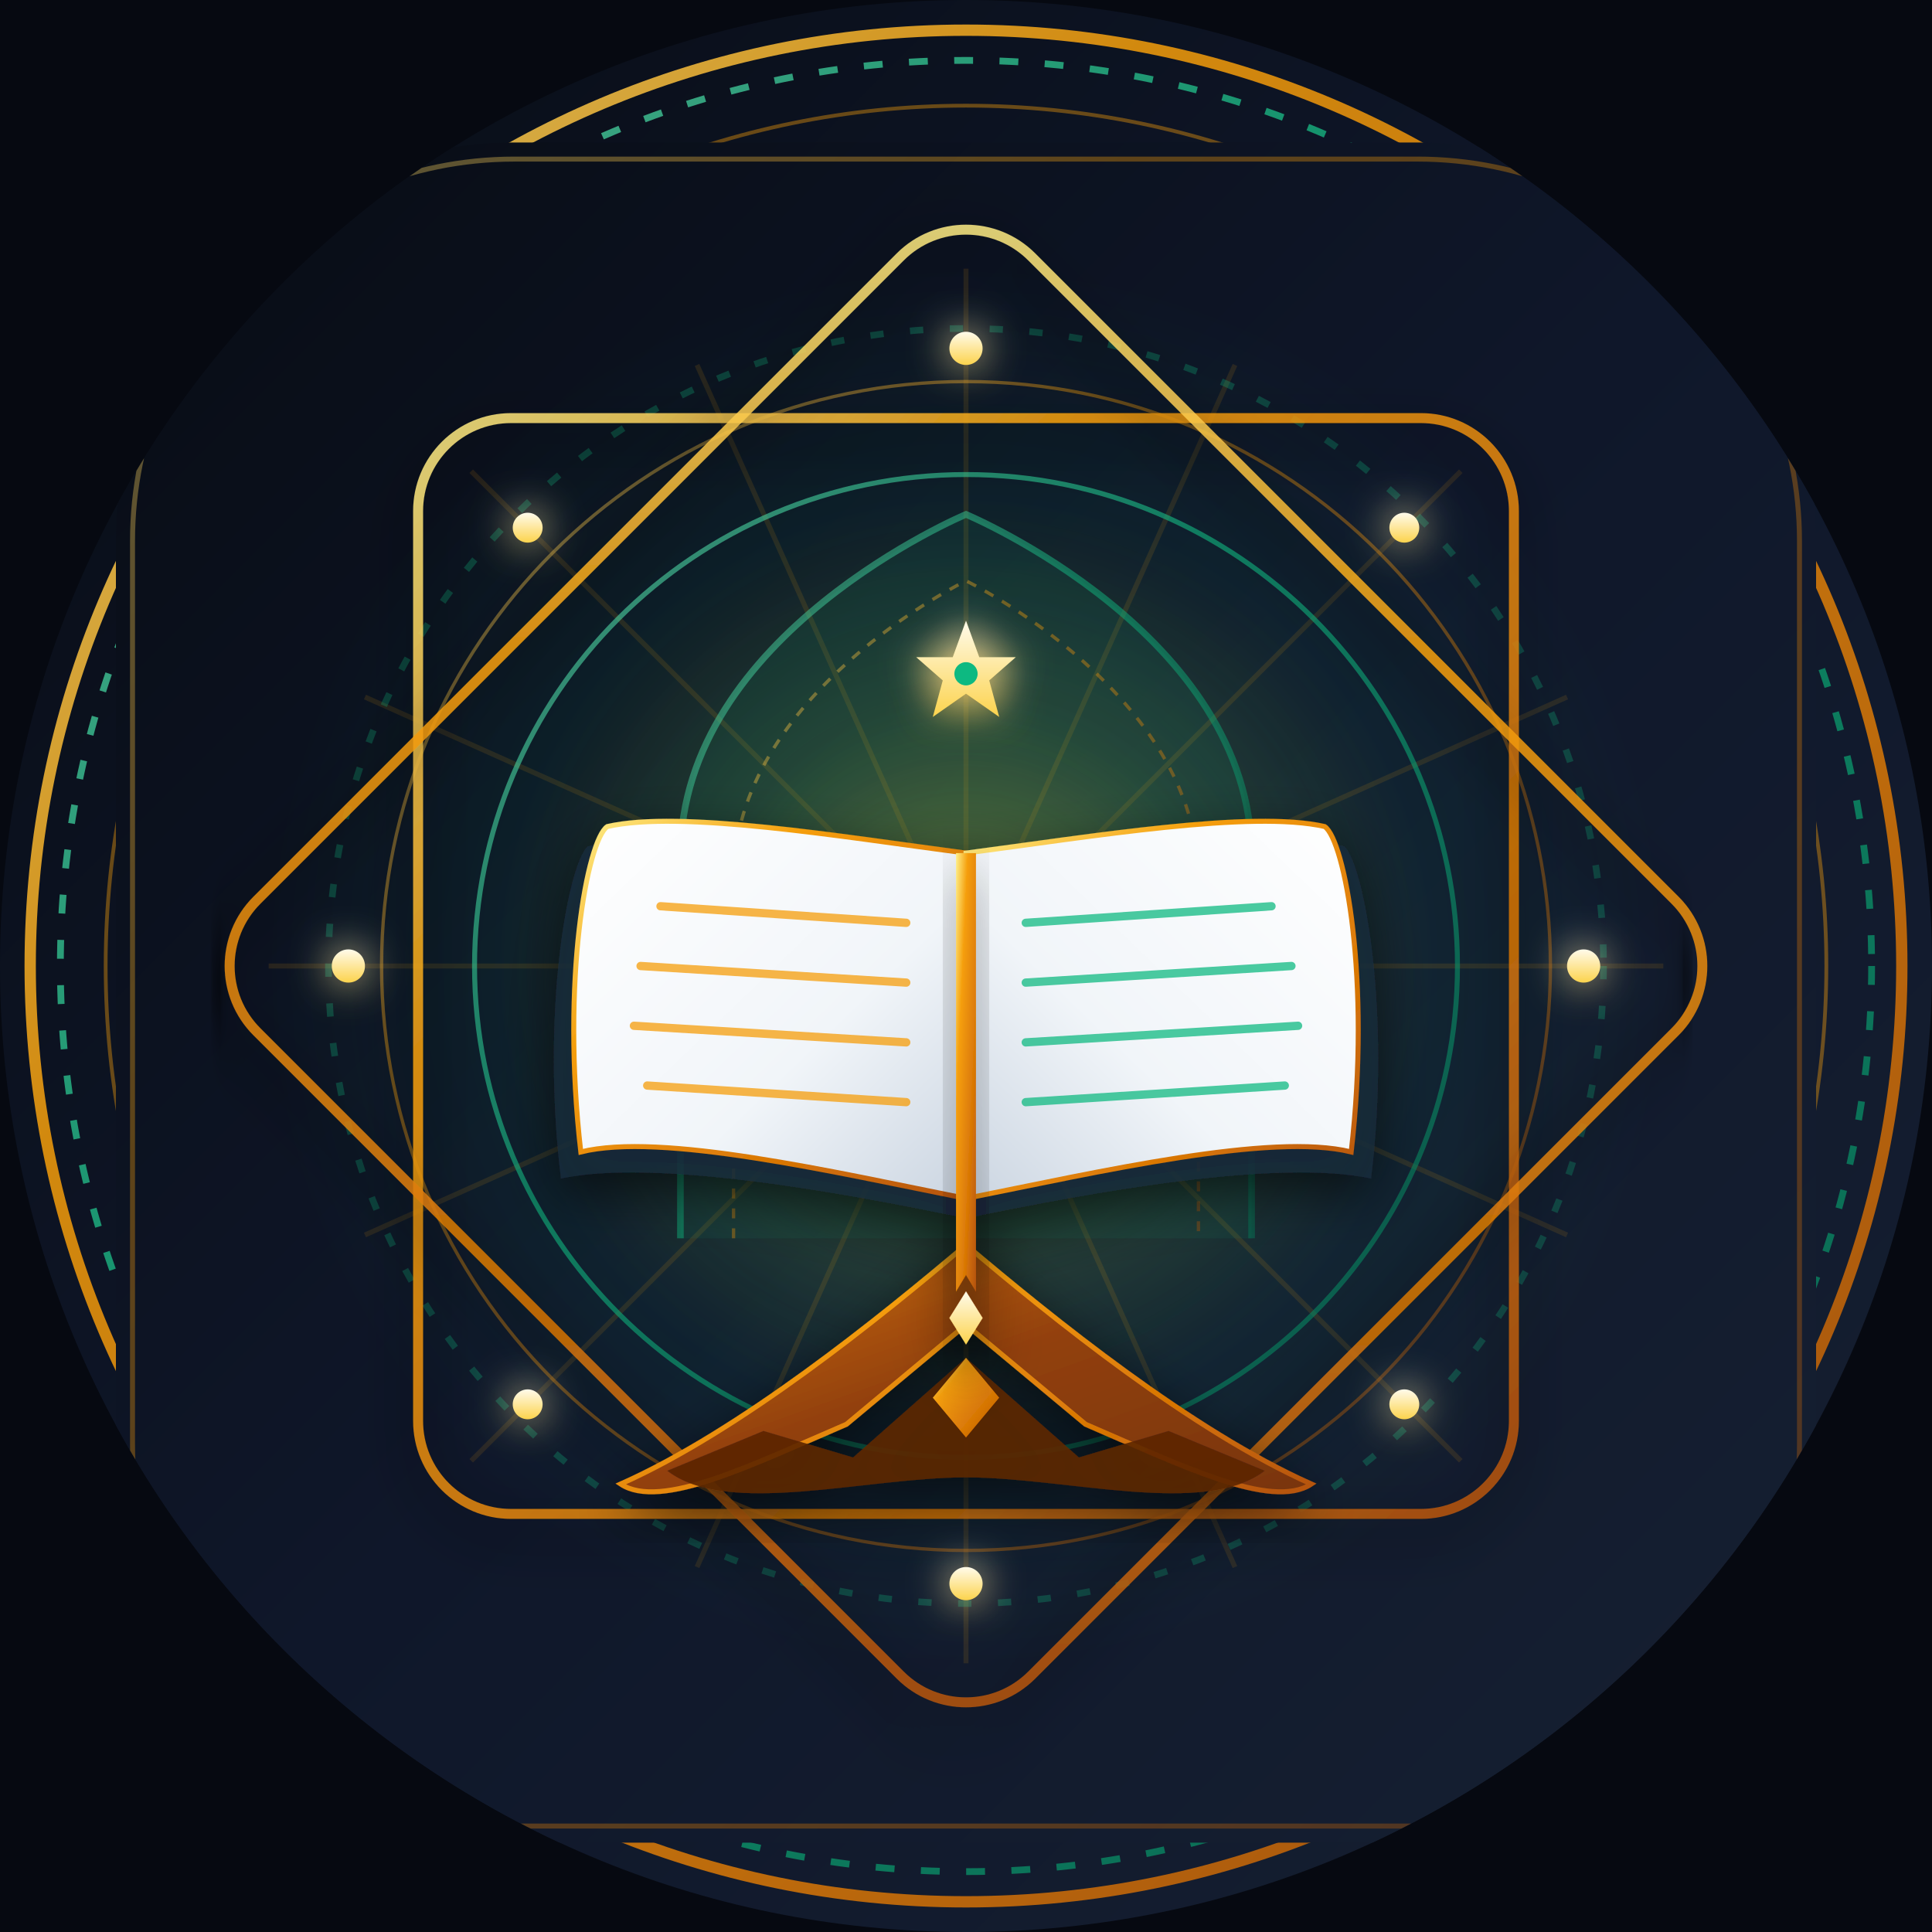
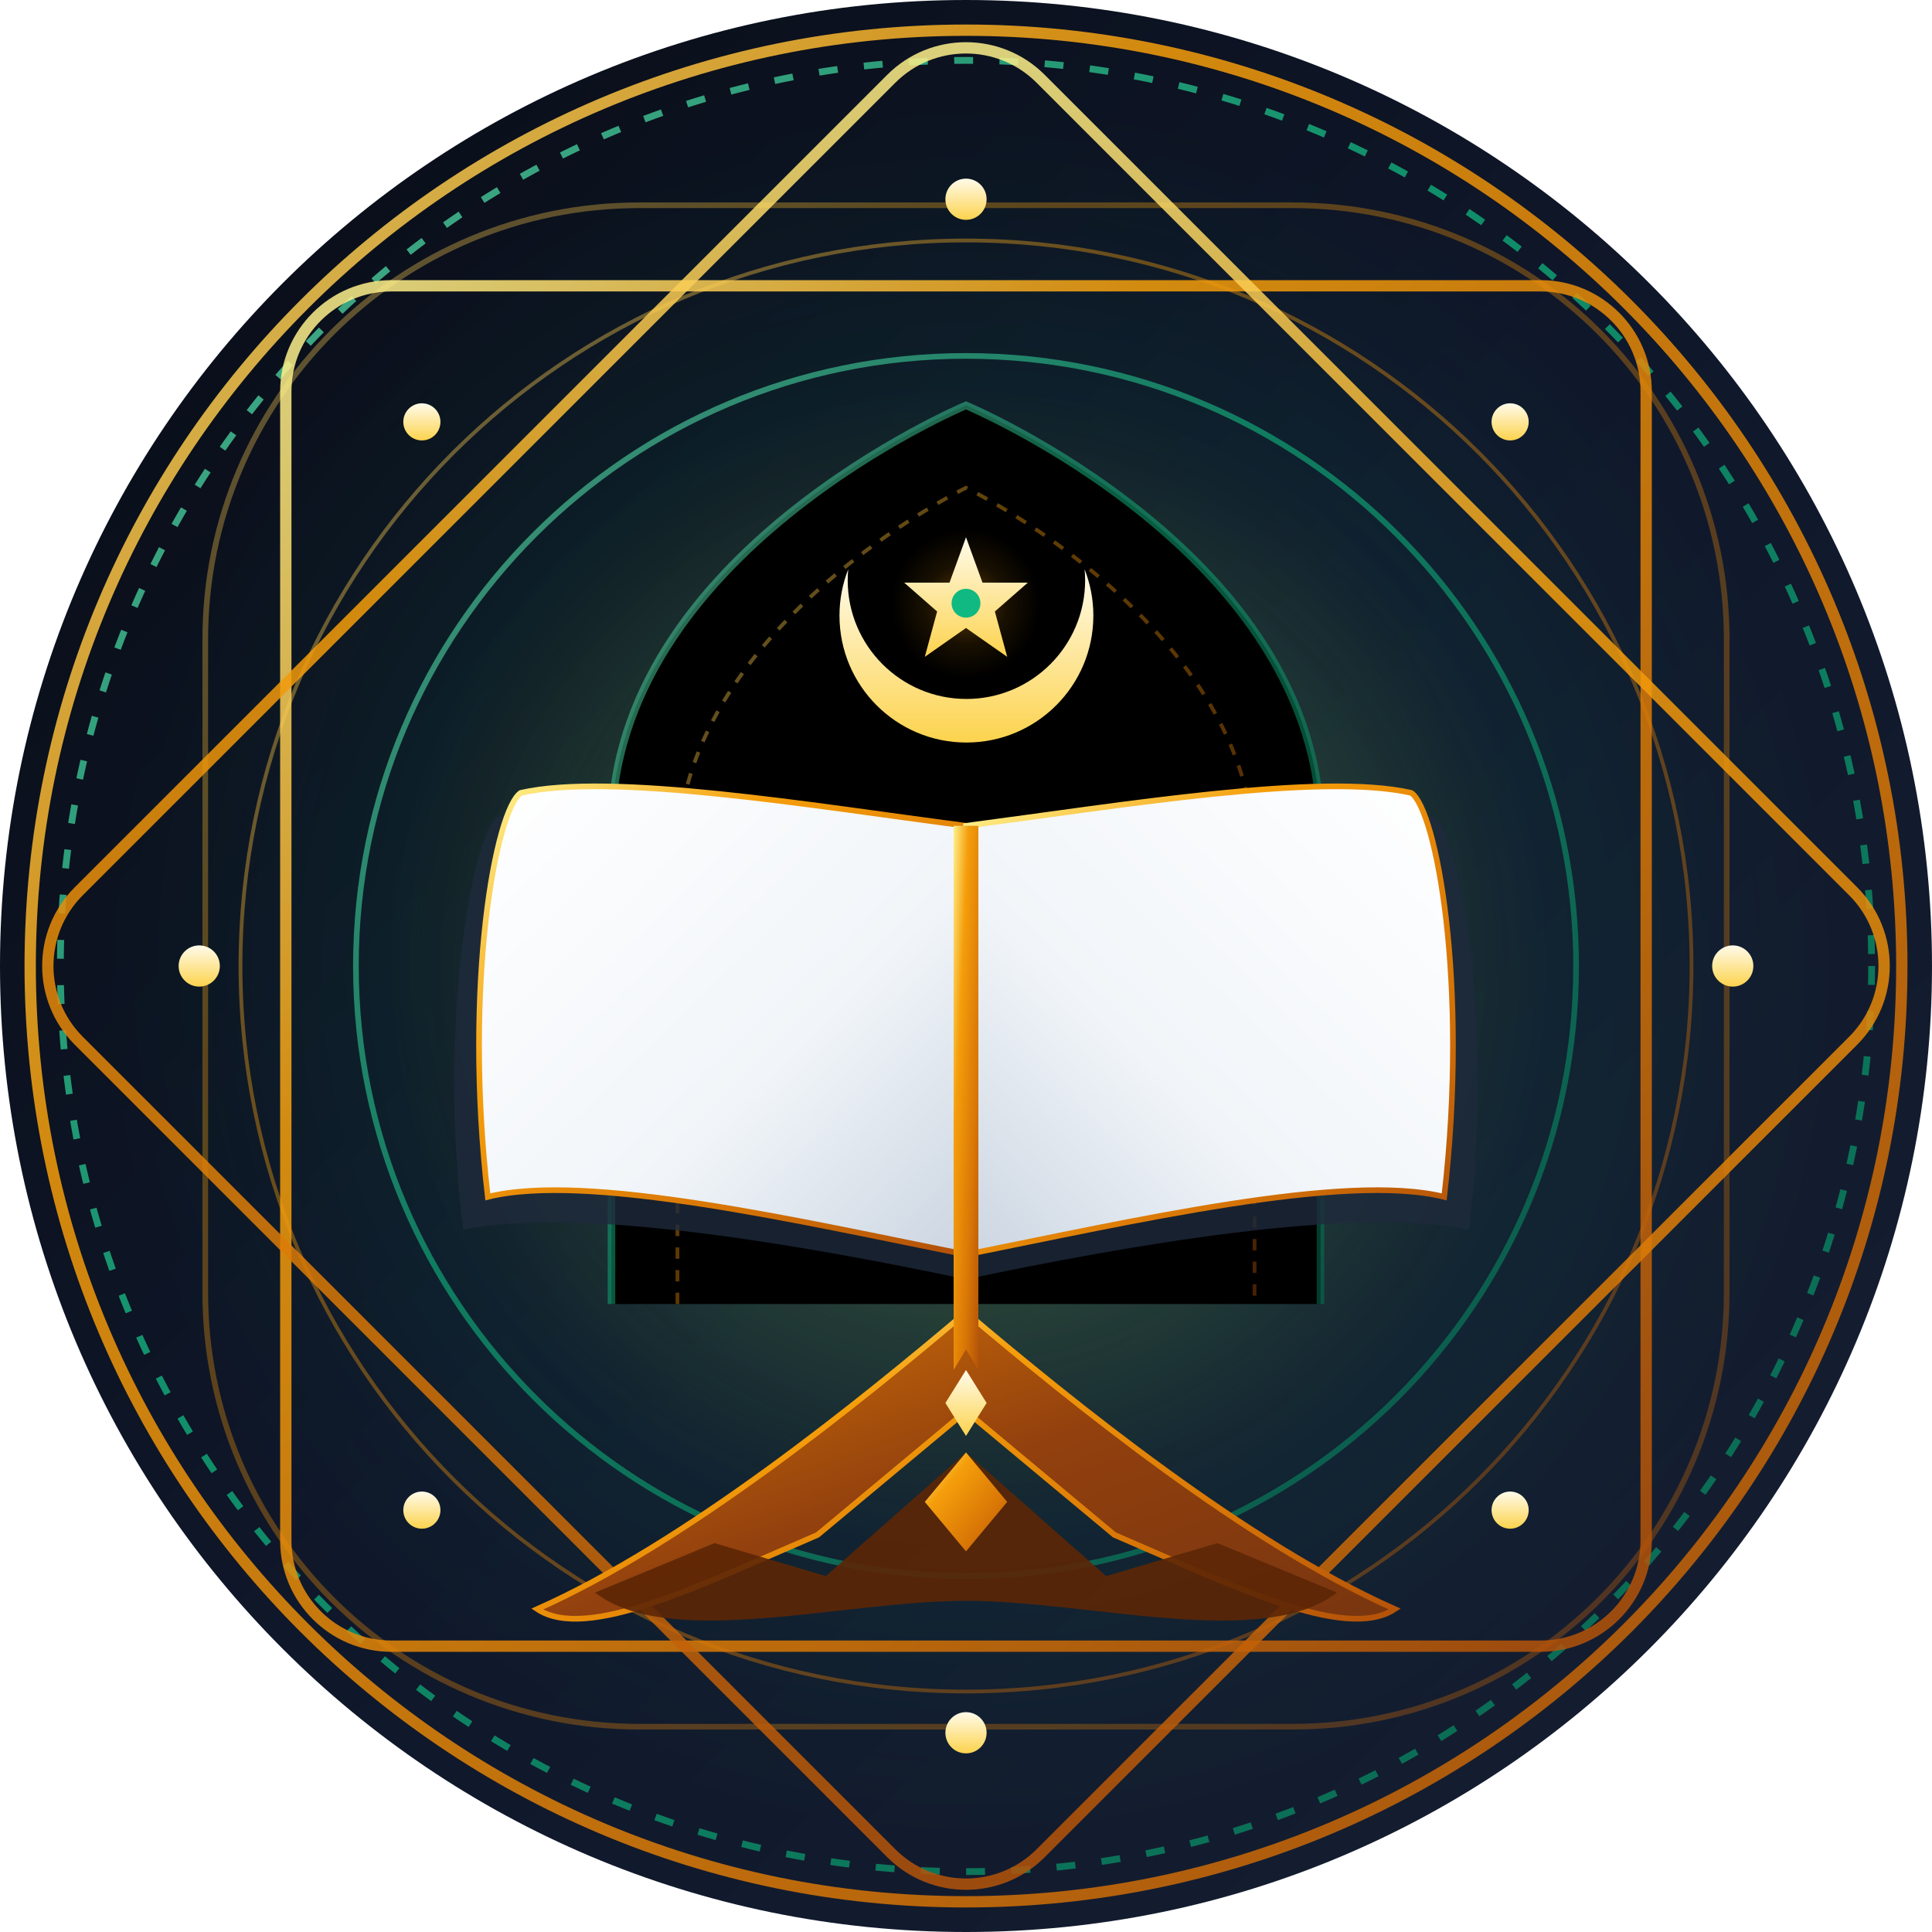
- <svg xmlns="http://www.w3.org/2000/svg" viewBox="0 0 512 512" width="512" height="512">
+ <svg xmlns="http://www.w3.org/2000/svg" xmlns:xlink="http://www.w3.org/1999/xlink" id="Layer_1" version="1.1" viewBox="0 0 512 512">
  <defs>
-     <linearGradient id="bgGrad" x1="0%" y1="0%" x2="100%" y2="100%">
-       <stop offset="0%" stop-color="#080c14" />
-       <stop offset="50%" stop-color="#0f172a" />
-       <stop offset="100%" stop-color="#162032" />
-     </linearGradient>
-     <linearGradient id="goldGrad" x1="0%" y1="0%" x2="100%" y2="100%">
-       <stop offset="0%" stop-color="#fef08a" />
-       <stop offset="30%" stop-color="#f59e0b" />
-       <stop offset="70%" stop-color="#d97706" />
-       <stop offset="100%" stop-color="#b45309" />
-     </linearGradient>
-     <linearGradient id="goldLight" x1="0%" y1="0%" x2="0%" y2="100%">
-       <stop offset="0%" stop-color="#fffbeb" />
-       <stop offset="100%" stop-color="#fcd34d" />
-     </linearGradient>
-     <linearGradient id="emeraldGrad" x1="0%" y1="0%" x2="100%" y2="100%">
-       <stop offset="0%" stop-color="#6ee7b7" />
-       <stop offset="40%" stop-color="#10b981" />
-       <stop offset="100%" stop-color="#047857" />
-     </linearGradient>
-     <linearGradient id="pageLeft" x1="0%" y1="0%" x2="100%" y2="100%">
-       <stop offset="0%" stop-color="#ffffff" />
-       <stop offset="60%" stop-color="#f1f5f9" />
-       <stop offset="100%" stop-color="#cbd5e1" />
-     </linearGradient>
-     <linearGradient id="pageRight" x1="100%" y1="0%" x2="0%" y2="100%">
-       <stop offset="0%" stop-color="#ffffff" />
-       <stop offset="60%" stop-color="#f1f5f9" />
-       <stop offset="100%" stop-color="#cbd5e1" />
-     </linearGradient>
-     <linearGradient id="rehalGrad" x1="0%" y1="0%" x2="100%" y2="100%">
-       <stop offset="0%" stop-color="#d97706" />
-       <stop offset="50%" stop-color="#92400e" />
-       <stop offset="100%" stop-color="#78350f" />
-     </linearGradient>
-     <radialGradient id="glowEmerald" cx="50%" cy="50%" r="50%">
-       <stop offset="0%" stop-color="#10b981" stop-opacity="0.35" />
-       <stop offset="60%" stop-color="#10b981" stop-opacity="0.08" />
-       <stop offset="100%" stop-color="#10b981" stop-opacity="0" />
+     <style>
+       .st0 {
+         fill: url(#linear-gradient23);
+         stroke: url(#linear-gradient24);
+       }
+ 
+       .st0, .st1, .st2, .st3, .st4 {
+         stroke-width: 1.5px;
+       }
+ 
+       .st5 {
+         stroke: url(#linear-gradient16);
+         stroke-opacity: .5;
+         stroke-width: 2px;
+       }
+ 
+       .st6 {
+         fill: url(#linear-gradient10);
+       }
+ 
+       .st7 {
+         stroke: url(#linear-gradient2);
+       }
+ 
+       .st7, .st8, .st1, .st9, .st10, .st11, .st12, .st3, .st13 {
+         fill: none;
+       }
+ 
+       .st7, .st8, .st11 {
+         stroke-opacity: .85;
+       }
+ 
+       .st7, .st11 {
+         stroke-width: 3px;
+       }
+ 
+       .st14 {
+         fill: url(#linear-gradient27);
+       }
+ 
+       .st8 {
+         stroke: url(#linear-gradient6);
+         stroke-miterlimit: 4;
+         stroke-width: 3px;
+       }
+ 
+       .st1 {
+         stroke: url(#linear-gradient3);
+         stroke-opacity: .35;
+       }
+ 
+       .st15 {
+         fill: url(#linear-gradient26);
+       }
+ 
+       .st16 {
+         fill: url(#linear-gradient9);
+       }
+ 
+       .st17 {
+         fill: url(#linear-gradient8);
+       }
+ 
+       .st9 {
+         stroke: url(#linear-gradient4);
+       }
+ 
+       .st9, .st12 {
+         stroke-opacity: .4;
+       }
+ 
+       .st18 {
+         fill: url(#linear-gradient11);
+       }
+ 
+       .st19 {
+         fill: url(#radial-gradient);
+       }
+ 
+       .st20 {
+         fill: #1e293b;
+         opacity: .8;
+       }
+ 
+       .st20, .st21, .st22 {
+         isolation: isolate;
+       }
+ 
+       .st2 {
+         fill: url(#linear-gradient18);
+         stroke: url(#linear-gradient19);
+       }
+ 
+       .st23 {
+         fill: url(#radial-gradient1);
+       }
+ 
+       .st11 {
+         stroke: url(#linear-gradient5);
+       }
+ 
+       .st24 {
+         fill: url(#linear-gradient12);
+       }
+ 
+       .st25 {
+         fill: url(#linear-gradient28);
+       }
+ 
+       .st26 {
+         fill: url(#linear-gradient20);
+       }
+ 
+       .st27 {
+         fill: #10b981;
+       }
+ 
+       .st12 {
+         stroke: url(#linear-gradient17);
+         stroke-dasharray: 3 3;
+       }
+ 
+       .st21 {
+         fill: #94a3b8;
+         opacity: .6;
+       }
+ 
+       .st28 {
+         fill: url(#linear-gradient14);
+       }
+ 
+       .st3 {
+         stroke: url(#linear-gradient7);
+         stroke-opacity: .6;
+       }
+ 
+       .st13 {
+         stroke: url(#linear-gradient1);
+         stroke-dasharray: 5 7;
+         stroke-opacity: .75;
+         stroke-width: 1.8px;
+       }
+ 
+       .st29 {
+         fill: url(#linear-gradient25);
+       }
+ 
+       .st30 {
+         fill: url(#linear-gradient15);
+       }
+ 
+       .st31 {
+         fill: url(#radial-gradient2);
+       }
+ 
+       .st4 {
+         fill: url(#linear-gradient21);
+         stroke: url(#linear-gradient22);
+       }
+ 
+       .st32 {
+         fill: url(#linear-gradient13);
+       }
+ 
+       .st33 {
+         fill: url(#linear-gradient);
+       }
+ 
+       .st22 {
+         fill: #5c2605;
+         opacity: .9;
+       }
+ 
+       .st34 {
+         clip-path: url(#clippath);
+       }
+     </style>
+     <clipPath id="clippath">
+       <circle class="st10" cx="256" cy="256" r="256" />
+     </clipPath>
+     <linearGradient id="linear-gradient" x1="130.74" y1="331.35" x2="131.74" y2="330.35" gradientTransform="translate(-66941 169653) scale(512 -512)" gradientUnits="userSpaceOnUse">
+       <stop offset="0" stop-color="#080c14" />
+       <stop offset=".5" stop-color="#0f172a" />
+       <stop offset="1" stop-color="#162032" />
+     </linearGradient>
+     <linearGradient id="linear-gradient1" x1="130.73" y1="331.38" x2="131.73" y2="330.38" gradientTransform="translate(-62733 159077) scale(480 -480)" gradientUnits="userSpaceOnUse">
+       <stop offset="0" stop-color="#6ee7b7" />
+       <stop offset=".4" stop-color="#10b981" />
+       <stop offset="1" stop-color="#047857" />
+     </linearGradient>
+     <linearGradient id="linear-gradient2" x1="130.74" y1="331.36" x2="131.74" y2="330.36" gradientTransform="translate(-64837 164365) scale(496 -496)" gradientUnits="userSpaceOnUse">
+       <stop offset="0" stop-color="#fef08a" />
+       <stop offset=".3" stop-color="#f59e0b" />
+       <stop offset=".7" stop-color="#d97706" />
+       <stop offset="1" stop-color="#b45309" />
+     </linearGradient>
+     <linearGradient id="linear-gradient3" x1="130.79" y1="331.31" x2="131.69" y2="330.41" gradientTransform="translate(-65626 166348) scale(502 -502)" gradientUnits="userSpaceOnUse">
+       <stop offset="0" stop-color="#fef08a" />
+       <stop offset=".3" stop-color="#f59e0b" />
+       <stop offset=".7" stop-color="#d97706" />
+       <stop offset="1" stop-color="#b45309" />
+     </linearGradient>
+     <radialGradient id="radial-gradient" cx="131.19" cy="330.91" fx="131.19" fy="330.91" r=".55" gradientTransform="translate(-54843 139239) scale(420 -420)" gradientUnits="userSpaceOnUse">
+       <stop offset="0" stop-color="#10b981" stop-opacity=".35" />
+       <stop offset=".6" stop-color="#10b981" stop-opacity=".08" />
+       <stop offset="1" stop-color="#10b981" stop-opacity="0" />
    </radialGradient>
-     <radialGradient id="glowGold" cx="50%" cy="50%" r="50%">
-       <stop offset="0%" stop-color="#f59e0b" stop-opacity="0.38" />
-       <stop offset="55%" stop-color="#f59e0b" stop-opacity="0.1" />
-       <stop offset="100%" stop-color="#f59e0b" stop-opacity="0" />
+     <radialGradient id="radial-gradient1" cx="131.03" cy="331.12" fx="131.03" fy="331.12" r=".55" gradientTransform="translate(-36433 92969) scale(280 -280)" gradientUnits="userSpaceOnUse">
+       <stop offset="0" stop-color="#f59e0b" stop-opacity=".38" />
+       <stop offset=".55" stop-color="#f59e0b" stop-opacity=".1" />
+       <stop offset="1" stop-color="#f59e0b" stop-opacity="0" />
    </radialGradient>
-     <filter id="shadowHeavy" x="-20%" y="-20%" width="140%" height="140%">
-       <feDropShadow dx="0" dy="6" stdDeviation="8" flood-color="#000000" flood-opacity="0.65" />
-     </filter>
-     <filter id="glowFilter" x="-30%" y="-30%" width="160%" height="160%">
-       <feGaussianBlur stdDeviation="6" result="blur" />
-       <feComposite in="SourceGraphic" in2="blur" operator="over" />
-     </filter>
-     <clipPath id="circleClip">
-       <circle cx="256" cy="256" r="256" />
-     </clipPath>
+     <linearGradient id="linear-gradient4" x1="130.6" y1="331.51" x2="131.65" y2="330.47" gradientTransform="translate(-45901 116765) scale(352 -352)" xlink:href="#linear-gradient3" />
+     <linearGradient id="linear-gradient5" x1="130.59" y1="331.54" x2="131.62" y2="330.51" gradientTransform="translate(-43008 109494) scale(330 -330)" xlink:href="#linear-gradient3" />
+     <linearGradient id="linear-gradient6" x1="130.33" y1="331.11" x2="131.36" y2="330.07" gradientTransform="translate(-108838.7 -42924.04) rotate(90) scale(330 -330)" xlink:href="#linear-gradient3" />
+     <linearGradient id="linear-gradient7" x1="130.54" y1="331.6" x2="131.58" y2="330.57" gradientTransform="translate(-38537 98257) scale(296 -296)" xlink:href="#linear-gradient1" />
+     <linearGradient id="linear-gradient8" x1="118.4" y1="350.07" x2="118.4" y2="348.97" gradientTransform="translate(-928 3548) scale(10 -10)" gradientUnits="userSpaceOnUse">
+       <stop offset="0" stop-color="#fffbeb" />
+       <stop offset="1" stop-color="#fcd34d" />
+     </linearGradient>
+     <linearGradient id="linear-gradient9" y1="346.63" y2="345.53" gradientTransform="translate(-928 3920) scale(10 -10)" xlink:href="#linear-gradient8" />
+     <linearGradient id="linear-gradient10" x1="116.68" y1="348.35" x2="116.68" y2="347.25" gradientTransform="translate(-1114 3734) scale(10 -10)" xlink:href="#linear-gradient8" />
+     <linearGradient id="linear-gradient11" x1="120.12" y1="348.35" x2="120.12" y2="347.25" gradientTransform="translate(-742 3734) scale(10 -10)" xlink:href="#linear-gradient8" />
+     <linearGradient id="linear-gradient12" x1="115.59" y1="351.62" x2="115.59" y2="350.53" gradientTransform="translate(-928.5 3271.5) scale(9 -9)" xlink:href="#linear-gradient8" />
+     <linearGradient id="linear-gradient13" x1="118.3" y1="351.62" x2="118.3" y2="350.53" gradientTransform="translate(-664.5 3271.5) scale(9 -9)" xlink:href="#linear-gradient8" />
+     <linearGradient id="linear-gradient14" x1="115.59" y1="348.91" x2="115.59" y2="347.82" gradientTransform="translate(-928.5 3535.5) scale(9 -9)" xlink:href="#linear-gradient8" />
+     <linearGradient id="linear-gradient15" x1="118.3" y1="348.91" x2="118.3" y2="347.82" gradientTransform="translate(-664.5 3535.5) scale(9 -9)" xlink:href="#linear-gradient8" />
+     <linearGradient id="linear-gradient16" x1="130.24" y1="331.83" x2="131.28" y2="330.79" gradientTransform="translate(-22231 72451) scale(172 -218)" xlink:href="#linear-gradient1" />
+     <linearGradient id="linear-gradient17" x1="130" y1="331.86" x2="131.06" y2="330.81" gradientTransform="translate(-18023 65851) scale(140 -198)" xlink:href="#linear-gradient3" />
+     <linearGradient id="linear-gradient18" x1="130.19" y1="333.09" x2="131.29" y2="332" gradientTransform="translate(-26965 25123.87) scale(208 -74.35)" gradientUnits="userSpaceOnUse">
+       <stop offset="0" stop-color="#d97706" />
+       <stop offset=".5" stop-color="#92400e" />
+       <stop offset="1" stop-color="#78350f" />
+     </linearGradient>
+     <linearGradient id="linear-gradient19" x1="130.46" y1="333.26" x2="131.49" y2="332.23" gradientTransform="translate(-26965 25123.87) scale(208 -74.35)" xlink:href="#linear-gradient3" />
+     <linearGradient id="linear-gradient20" x1="124.4" y1="337.75" x2="125.5" y2="336.66" gradientTransform="translate(-2243 8491) scale(20 -24)" xlink:href="#linear-gradient3" />
+     <linearGradient id="linear-gradient21" x1="129.81" y1="332.57" x2="130.91" y2="331.48" gradientTransform="translate(-15205.5 37981.39) scale(118.12 -113.58)" gradientUnits="userSpaceOnUse">
+       <stop offset="0" stop-color="#fff" />
+       <stop offset=".6" stop-color="#f1f5f9" />
+       <stop offset="1" stop-color="#cbd5e1" />
+     </linearGradient>
+     <linearGradient id="linear-gradient22" x1="129.79" y1="332.5" x2="130.83" y2="331.47" gradientTransform="translate(-15205.5 37981.39) scale(118.12 -113.58)" xlink:href="#linear-gradient3" />
+     <linearGradient id="linear-gradient23" x1="130.97" y1="332.57" x2="129.88" y2="331.48" gradientTransform="translate(-15087.37 37981.39) scale(118.12 -113.58)" xlink:href="#linear-gradient21" />
+     <linearGradient id="linear-gradient24" x1="129.74" y1="332.35" x2="130.77" y2="331.32" gradientTransform="translate(-15087.37 37981.39) scale(118.12 -113.58)" xlink:href="#linear-gradient3" />
+     <linearGradient id="linear-gradient25" x1="109.12" y1="332.33" x2="110.21" y2="331.24" gradientTransform="translate(-402 44087) scale(6 -132)" xlink:href="#linear-gradient3" />
+     <linearGradient id="linear-gradient26" y1="341.25" y2="340.15" gradientTransform="translate(-928 5823) scale(10 -16)" xlink:href="#linear-gradient8" />
+     <radialGradient id="radial-gradient2" cx="127.86" cy="335.53" fx="127.86" fy="335.53" gradientTransform="translate(-4347 12239) scale(36 -36)" xlink:href="#radial-gradient1" />
+     <linearGradient id="linear-gradient27" x1="127.13" y1="337.3" x2="127.13" y2="336.2" gradientTransform="translate(-3558 9924) scale(30 -29)" xlink:href="#linear-gradient8" />
+     <linearGradient id="linear-gradient28" x1="256.11" y1="150.87" x2="256.11" y2="196.78" gradientTransform="matrix(1,0,0,1,0,0)" xlink:href="#linear-gradient8" />
  </defs>
-   <rect width="512" height="512" fill="#060911" />
-   <g clip-path="url(#circleClip)">
-     <circle cx="256" cy="256" r="256" fill="url(#bgGrad)" />
-     <circle cx="256" cy="256" r="248" fill="none" stroke="url(#goldGrad)" stroke-width="3" stroke-opacity="0.85" />
-     <circle cx="256" cy="256" r="240" fill="none" stroke="url(#emeraldGrad)" stroke-width="1.8" stroke-dasharray="5 7" stroke-opacity="0.75" />
-     <circle cx="256" cy="256" r="228" fill="none" stroke="rgba(245, 158, 11, 0.4)" stroke-width="1" />
-     <g transform="translate(256, 256) scale(0.88) translate(-256, -248)">
-       <rect width="512" height="512" rx="120" fill="url(#bgGrad)" />
-       <rect width="502" height="502" x="5" y="5" rx="115" fill="none" stroke="url(#goldGrad)" stroke-width="1.5" stroke-opacity="0.35" />
-       <circle cx="256" cy="248" r="210" fill="url(#glowEmerald)" />
-       <circle cx="256" cy="248" r="140" fill="url(#glowGold)" />
-       <g stroke="rgba(245, 158, 11, 0.12)" stroke-width="1.5">
-         <line x1="256" y1="38" x2="256" y2="458" />
-         <line x1="46" y1="248" x2="466" y2="248" />
-         <line x1="107" y1="99" x2="405" y2="397" />
-         <line x1="405" y1="99" x2="107" y2="397" />
-         <line x1="175" y1="67" x2="337" y2="429" />
-         <line x1="337" y1="67" x2="175" y2="429" />
-         <line x1="75" y1="167" x2="437" y2="329" />
-         <line x1="437" y1="167" x2="75" y2="329" />
+   <g class="st34">
+     <g>
+       <g>
+         <circle class="st33" cx="256" cy="256" r="256" />
+         <circle class="st13" cx="256" cy="256" r="240" />
+         <circle class="st7" cx="256" cy="256" r="248" />
+         <circle class="st10" cx="256" cy="256" r="228" />
+         <rect class="st1" x="54.4" y="54.4" width="403.19" height="403.19" rx="115" ry="115" />
      </g>
-       <circle cx="256" cy="248" r="192" fill="none" stroke="rgba(16, 185, 129, 0.28)" stroke-width="2" stroke-dasharray="4 8" />
-       <circle cx="256" cy="248" r="176" fill="none" stroke="url(#goldGrad)" stroke-width="1" stroke-opacity="0.4" />
-       <rect x="91" y="83" width="330" height="330" rx="28" fill="none" stroke="url(#goldGrad)" stroke-width="3" stroke-opacity="0.85" filter="url(#shadowHeavy)" />
-       <rect x="91" y="83" width="330" height="330" rx="28" fill="none" stroke="url(#goldGrad)" stroke-width="3" stroke-opacity="0.85" transform="rotate(45 256 248)" filter="url(#shadowHeavy)" />
-       <circle cx="256" cy="248" r="148" fill="none" stroke="url(#emeraldGrad)" stroke-width="1.5" stroke-opacity="0.6" />
-       <g fill="url(#goldLight)" filter="url(#glowFilter)">
-         <circle cx="256" cy="62" r="5" />
-         <circle cx="256" cy="434" r="5" />
-         <circle cx="70" cy="248" r="5" />
-         <circle cx="442" cy="248" r="5" />
-         <circle cx="124" cy="116" r="4.5" />
-         <circle cx="388" cy="116" r="4.5" />
-         <circle cx="124" cy="380" r="4.5" />
-         <circle cx="388" cy="380" r="4.5" />
-       </g>
-       <path d="M 170 330 L 170 215 C 170 148, 256 112, 256 112 C 256 112, 342 148, 342 215 L 342 330" fill="rgba(16, 185, 129, 0.08)" stroke="url(#emeraldGrad)" stroke-width="2" stroke-opacity="0.5" />
-       <path d="M 186 330 L 186 222 C 186 166, 256 132, 256 132 C 256 132, 326 166, 326 222 L 326 330" fill="none" stroke="url(#goldGrad)" stroke-width="1" stroke-opacity="0.4" stroke-dasharray="3 3" />
-       <g filter="url(#shadowHeavy)">
-         <path d="M 152 404 C 188 388, 230 354, 256 332 C 282 354, 324 388, 360 404 C 348 412, 320 398, 292 386 L 256 356 L 220 386 C 192 398, 164 412, 152 404 Z" fill="url(#rehalGrad)" stroke="url(#goldGrad)" stroke-width="1.5" />
-         <path d="M 166 400 L 195 388 L 222 396 L 256 366 L 290 396 L 317 388 L 346 400 C 328 414, 286 402, 256 402 C 226 402, 184 414, 166 400 Z" fill="#5c2605" opacity="0.9" />
-         <polygon points="256,366 266,378 256,390 246,378" fill="url(#goldGrad)" />
-       </g>
-       <g filter="url(#shadowHeavy)">
-         <path d="M 256 324 C 218 316, 162 306, 134 312 C 128 262, 136 218, 142 212 C 160 207, 216 215, 256 220 Z" fill="#1e293b" opacity="0.8" />
-         <path d="M 256 324 C 294 316, 350 306, 378 312 C 384 262, 376 218, 370 212 C 352 207, 296 215, 256 220 Z" fill="#1e293b" opacity="0.8" />
-         <path d="M 256 318 C 216 310, 164 298, 140 304 C 134 252, 142 210, 148 206 C 170 201, 218 209, 256 214 Z" fill="url(#pageLeft)" stroke="url(#goldGrad)" stroke-width="1.5" />
-         <path d="M 256 318 C 296 310, 348 298, 372 304 C 378 252, 370 210, 364 206 C 342 201, 294 209, 256 214 Z" fill="url(#pageRight)" stroke="url(#goldGrad)" stroke-width="1.5" />
-         <g stroke="rgba(245, 158, 11, 0.75)" stroke-width="2.5" stroke-linecap="round">
-           <line x1="164" y1="230" x2="238" y2="235" />
-           <line x1="158" y1="248" x2="238" y2="253" />
-           <line x1="156" y1="266" x2="238" y2="271" />
-           <line x1="160" y1="284" x2="238" y2="289" />
-         </g>
-         <g stroke="rgba(16, 185, 129, 0.75)" stroke-width="2.5" stroke-linecap="round">
-           <line x1="274" y1="235" x2="348" y2="230" />
-           <line x1="274" y1="253" x2="354" y2="248" />
-           <line x1="274" y1="271" x2="356" y2="266" />
-           <line x1="274" y1="289" x2="352" y2="284" />
-         </g>
-         <path d="M 254 214 L 254 318 L 258 318 L 258 214 Z" fill="#94a3b8" opacity="0.6" />
-         <g filter="url(#shadowHeavy)">
-           <path d="M 253 214 L 253 346 L 256 341 L 259 346 L 259 214 Z" fill="url(#goldGrad)" />
-           <polygon points="256,346 261,354 256,362 251,354" fill="url(#goldLight)" />
-         </g>
-       </g>
-       <g transform="translate(256, 160)" filter="url(#glowFilter)">
-         <circle cx="0" cy="0" r="18" fill="url(#glowGold)" />
-         <polygon points="0,-16 4,-5 15,-5 7,2 10,13 0,6 -10,13 -7,2 -15,-5 -4,-5" fill="url(#goldLight)" />
-         <circle cx="0" cy="0" r="3.5" fill="#10b981" />
+       <g>
+         <circle class="st19" cx="256" cy="256" r="229.42" />
+         <circle class="st23" cx="256" cy="256" r="152.94" />
+         <g>
+           <line class="st10" x1="256" y1="26.58" x2="256" y2="485.42" />
+           <line class="st10" x1="26.58" y1="256" x2="485.42" y2="256" />
+           <line class="st10" x1="93.22" y1="93.22" x2="418.78" y2="418.78" />
+           <line class="st10" x1="418.78" y1="93.22" x2="93.22" y2="418.78" />
+           <line class="st10" x1="167.51" y1="58.26" x2="344.49" y2="453.74" />
+           <line class="st10" x1="344.49" y1="58.26" x2="167.51" y2="453.74" />
+           <line class="st10" x1="58.26" y1="167.51" x2="453.74" y2="344.49" />
+           <line class="st10" x1="453.74" y1="167.51" x2="58.26" y2="344.49" />
+         </g>
+         <circle class="st10" cx="256" cy="256" r="209.75" />
+         <circle class="st9" cx="256" cy="256" r="192.27" />
+         <rect class="st11" x="75.74" y="75.74" width="360.51" height="360.51" rx="28" ry="28" />
+         <rect class="st8" x="75.74" y="75.74" width="360.51" height="360.51" rx="28" ry="28" transform="translate(-106.04 256) rotate(-45)" />
+         <circle class="st3" cx="256" cy="256" r="161.68" />
+         <g>
+           <circle class="st17" cx="256" cy="52.8" r="5.46" />
+           <circle class="st16" cx="256" cy="459.2" r="5.46" />
+           <circle class="st6" cx="52.8" cy="256" r="5.46" />
+           <circle class="st18" cx="459.2" cy="256" r="5.46" />
+           <circle class="st24" cx="111.8" cy="111.8" r="4.92" />
+           <circle class="st32" cx="400.2" cy="111.8" r="4.92" />
+           <circle class="st28" cx="111.8" cy="400.2" r="4.92" />
+           <circle class="st30" cx="400.2" cy="400.2" r="4.92" />
+         </g>
+         <path class="st5" d="M162.05,345.58v-125.63c0-73.19,93.95-112.52,93.95-112.52,0,0,93.95,39.33,93.95,112.52v125.63" />
+         <path class="st12" d="M179.53,345.58v-117.99c0-61.18,76.47-98.32,76.47-98.32,0,0,76.47,37.14,76.47,98.32v117.99" />
+         <g>
+           <path class="st2" d="M142.38,426.42c39.33-17.48,85.21-54.62,113.62-78.66,28.4,24.03,74.29,61.18,113.62,78.66-13.11,8.74-43.7-6.55-74.29-19.66l-39.33-32.77-39.33,32.77c-30.59,13.11-61.18,28.4-74.29,19.66Z" />
+           <path class="st22" d="M157.68,422.05l31.68-13.11,29.5,8.74,37.14-32.77,37.14,32.77,29.5-8.74,31.68,13.11c-19.66,15.29-65.55,2.18-98.32,2.18s-78.66,13.11-98.32-2.18Z" />
+           <polygon class="st26" points="256 384.91 266.92 398.02 256 411.13 245.08 398.02 256 384.91" />
+         </g>
+         <g>
+           <path class="st20" d="M256,339.03c-41.51-8.74-102.69-19.66-133.28-13.11-6.55-54.62,2.18-102.69,8.74-109.25,19.66-5.46,80.84,3.28,124.54,8.74v113.62Z" />
+           <path class="st20" d="M256,339.03c41.51-8.74,102.69-19.66,133.28-13.11,6.55-54.62-2.18-102.69-8.74-109.25-19.66-5.46-80.84,3.28-124.54,8.74v113.62Z" />
+           <path class="st4" d="M256,332.47c-43.7-8.74-100.51-21.85-126.73-15.29-6.55-56.81,2.18-102.69,8.74-107.06,24.03-5.46,76.47,3.28,117.99,8.74v113.62Z" />
+           <path class="st0" d="M256,332.47c43.7-8.74,100.51-21.85,126.73-15.29,6.55-56.81-2.18-102.69-8.74-107.06-24.03-5.46-76.47,3.28-117.99,8.74v113.62Z" />
+           <g>
+             <line class="st10" x1="155.49" y1="236.34" x2="236.34" y2="241.8" />
+             <line class="st10" x1="148.94" y1="256" x2="236.34" y2="261.46" />
+             <line class="st10" x1="146.75" y1="275.66" x2="236.34" y2="281.13" />
+             <line class="st10" x1="151.12" y1="295.33" x2="236.34" y2="300.79" />
+           </g>
+           <g>
+             <line class="st10" x1="275.66" y1="241.8" x2="356.51" y2="236.34" />
+             <line class="st10" x1="275.66" y1="261.46" x2="363.06" y2="256" />
+             <line class="st10" x1="275.66" y1="281.13" x2="365.25" y2="275.66" />
+             <line class="st10" x1="275.66" y1="300.79" x2="360.88" y2="295.33" />
+           </g>
+           <path class="st21" d="M253.82,218.86v113.62h4.37v-113.62h-4.37Z" />
+           <g>
+             <path class="st29" d="M252.72,218.86v144.2l3.28-5.46,3.28,5.46v-144.2h-6.55Z" />
+             <polygon class="st15" points="256 363.06 261.46 371.8 256 380.54 250.54 371.8 256 363.06" />
+           </g>
+         </g>
+         <g>
+           <circle class="st31" cx="256" cy="159.86" r="19.66" />
+           <polygon class="st14" points="256 142.38 260.37 154.4 272.39 154.4 263.65 162.05 266.92 174.07 256 166.42 245.08 174.07 248.35 162.05 239.61 154.4 251.63 154.4 256 142.38" />
+           <circle class="st27" cx="256" cy="159.86" r="3.82" />
+         </g>
+         <path class="st25" d="M287.43,150.87c.09.96.14,1.92.14,2.9,0,17.38-14.09,31.46-31.46,31.46s-31.46-14.09-31.46-31.46c0-.98.05-1.95.14-2.9-1.49,3.8-2.32,7.94-2.32,12.27,0,18.58,15.06,33.64,33.64,33.64s33.64-15.06,33.64-33.64c0-4.33-.83-8.47-2.32-12.27Z" />
      </g>
    </g>
  </g>
</svg>
